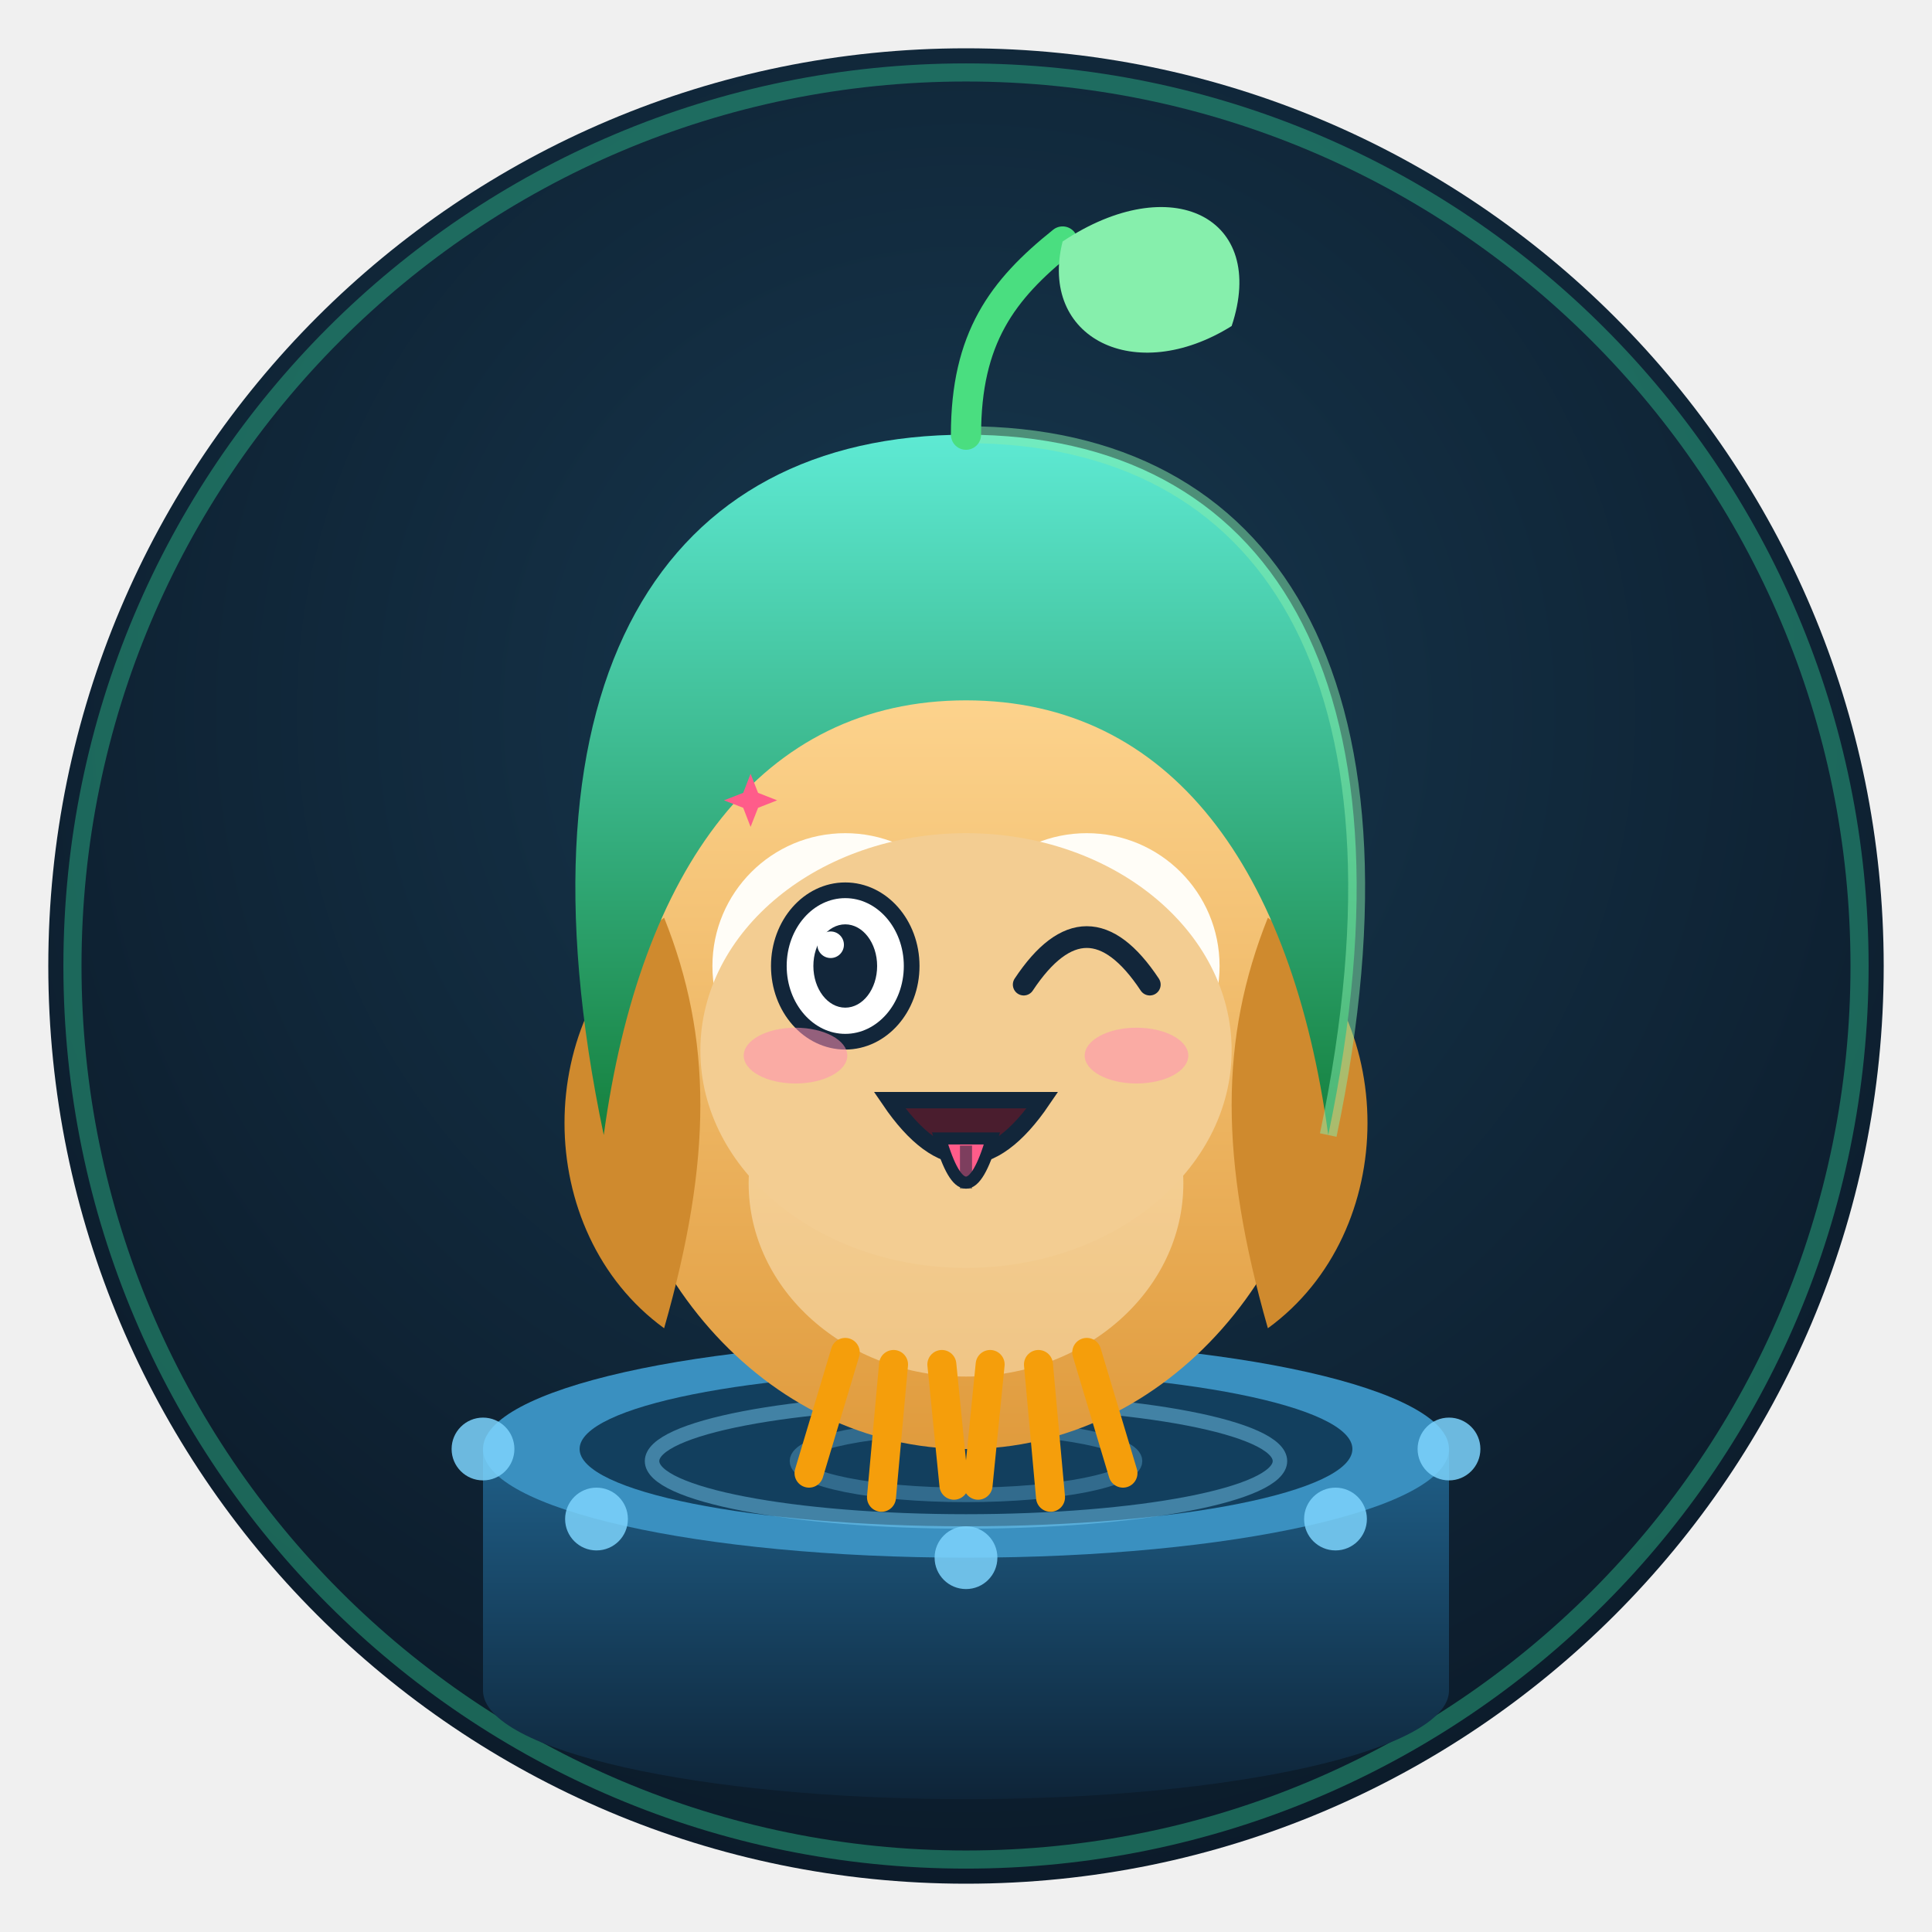
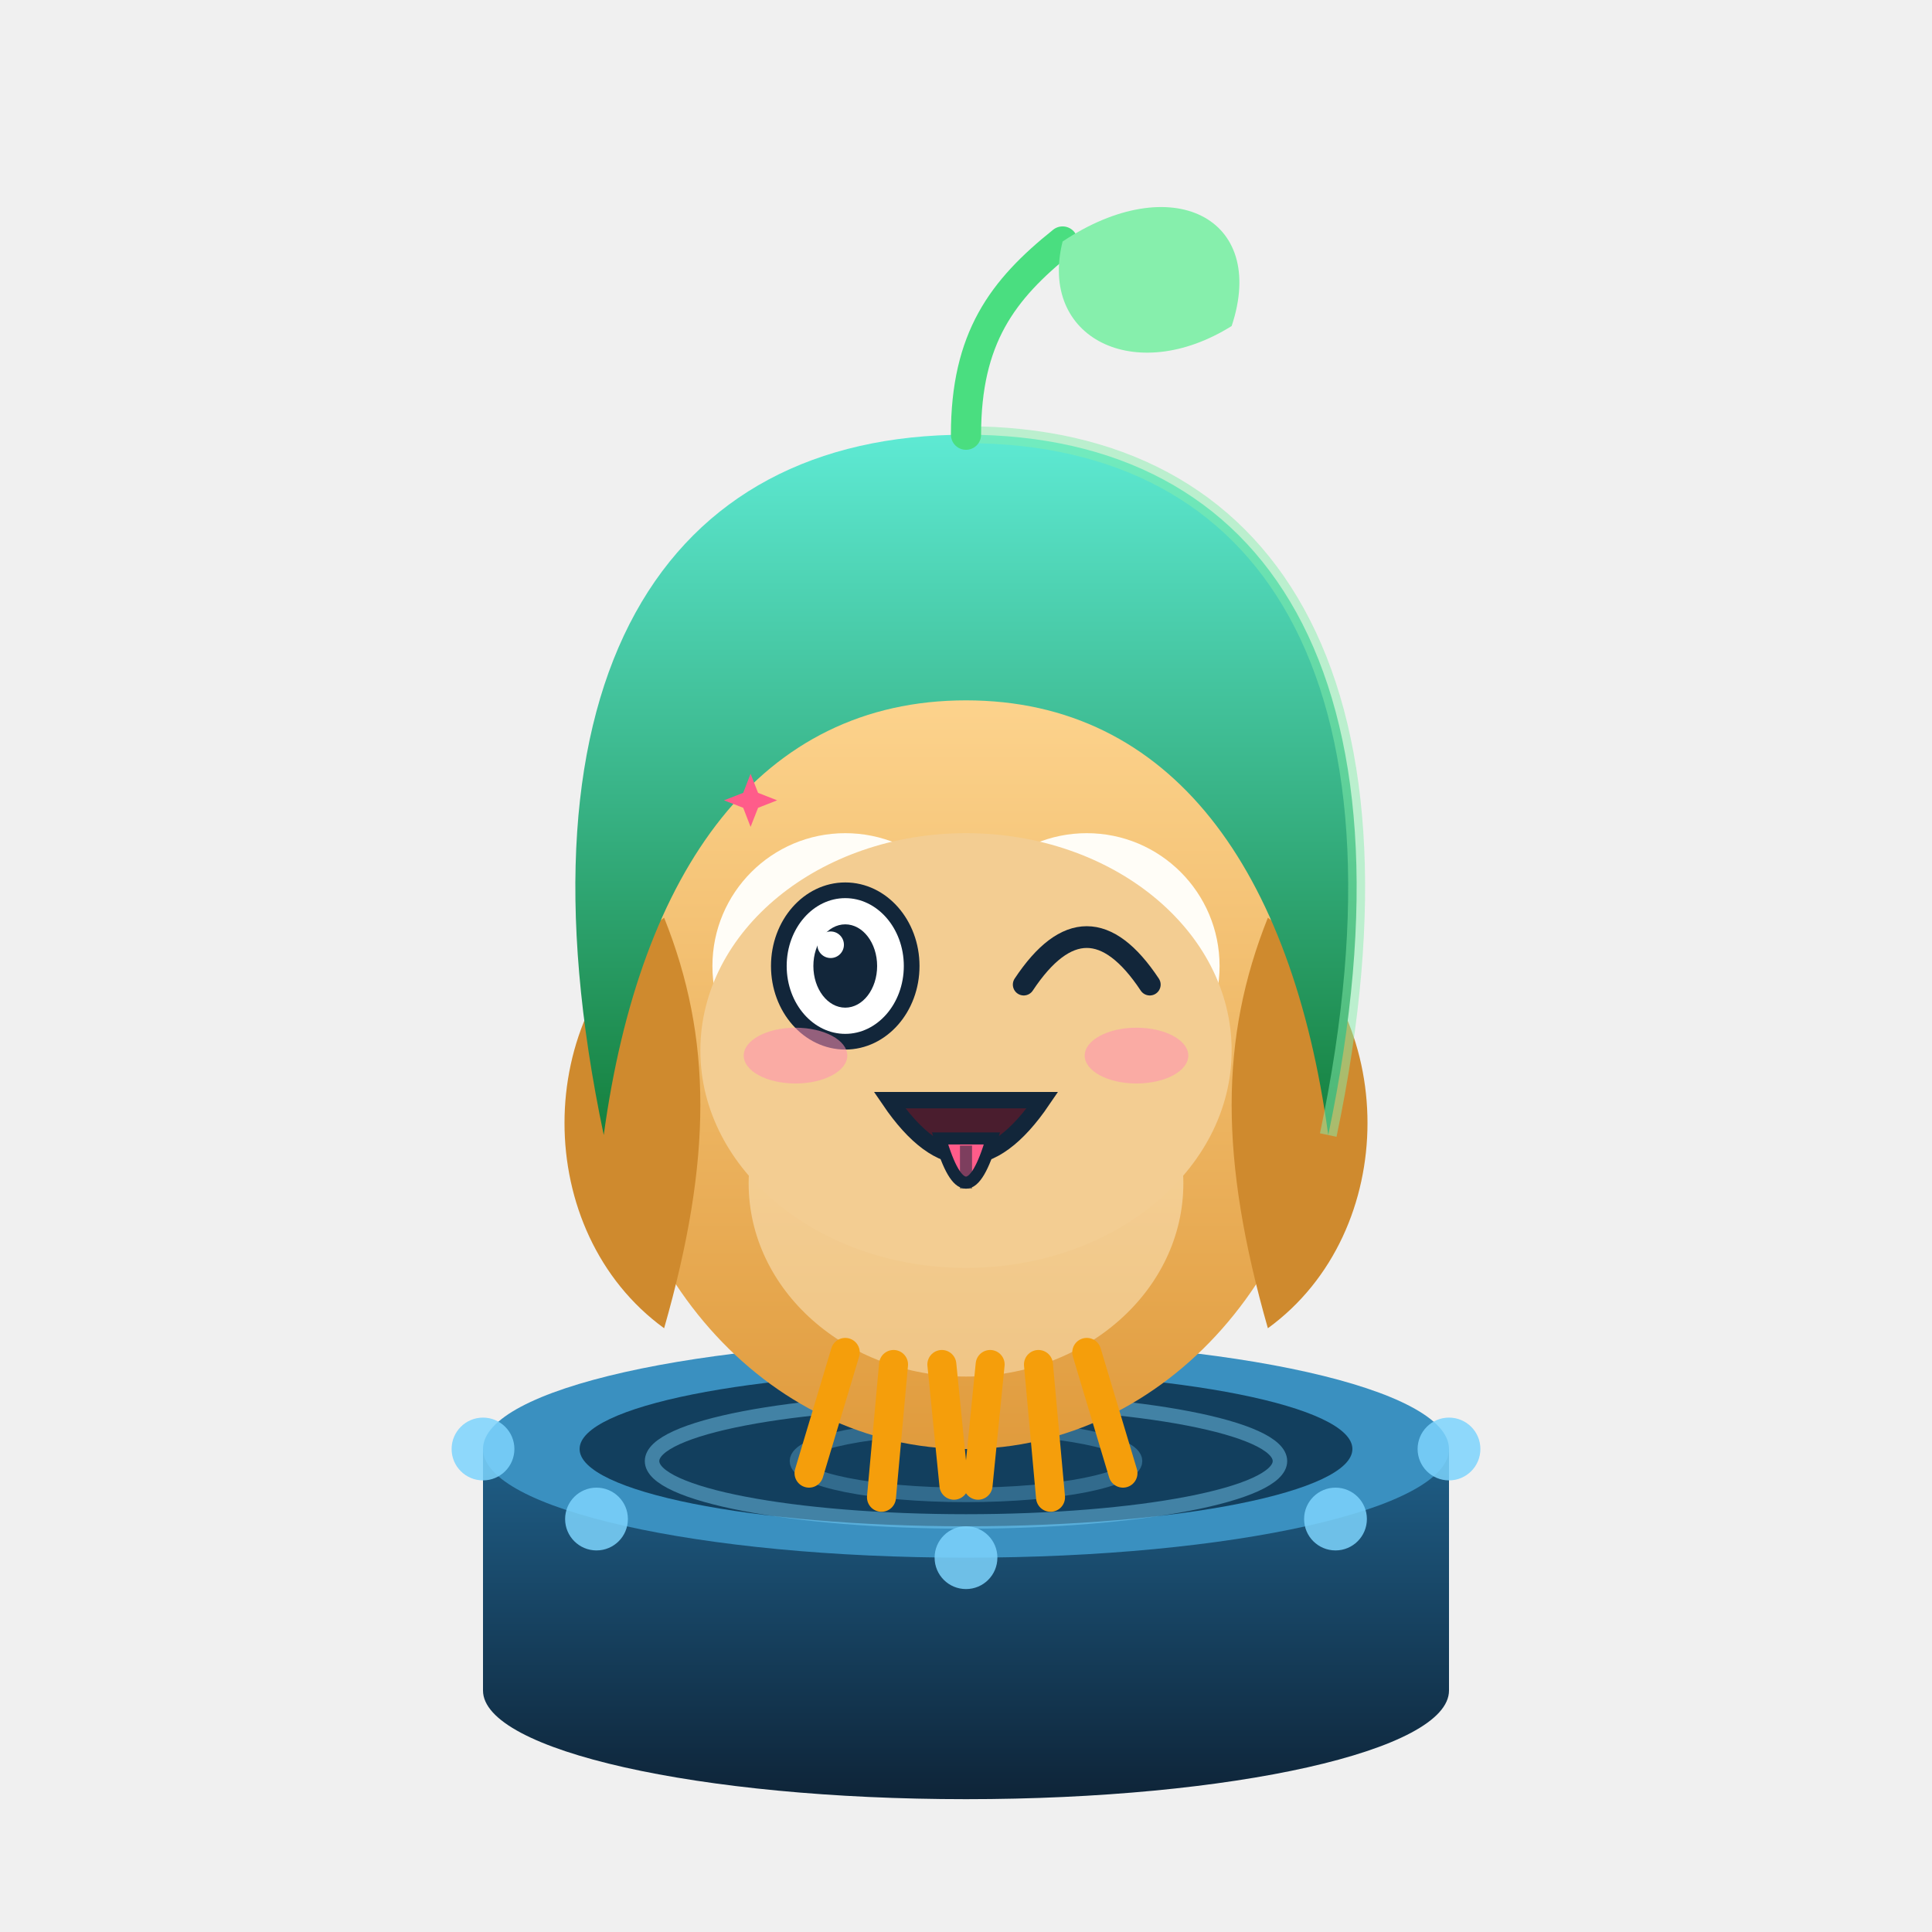
<svg xmlns="http://www.w3.org/2000/svg" viewBox="0 0 160 160" width="160" height="160" role="img" aria-label="小德 · 吐舌头 Tongue Out">
  <style>
.ex-motion { animation: ex-sway 2.0s ease-in-out infinite; transform-box: fill-box; transform-origin: 50% 50%; }
.ex-anim-tear { animation: ex-tear 1.8s ease-in infinite; transform-box: fill-box; transform-origin: center; }
.ex-anim-sweat { animation: ex-tear 1.5s ease-in infinite; transform-box: fill-box; transform-origin: center; }
.ex-anim-heart { animation: ex-heart 2.2s ease-out infinite; transform-box: fill-box; transform-origin: center; }
.ex-anim-spark { animation: ex-spark 1.9s ease-in-out infinite; transform-box: fill-box; transform-origin: center; }
.ex-anim-rain { animation: ex-rain 1.4s linear infinite; transform-box: fill-box; transform-origin: center; }
.ex-anim-confetti { animation: ex-confetti 2.4s linear infinite; transform-box: fill-box; transform-origin: center; }
.ex-anim-pulse { animation: ex-pulse 1.6s ease-in-out infinite; transform-box: fill-box; transform-origin: center; }
.ex-anim-knock { animation: ex-knock 0.55s ease-in-out infinite; transform-box: fill-box; transform-origin: center; }
.ex-anim-knockline { animation: ex-knockline 0.55s ease-out infinite; transform-box: fill-box; transform-origin: center; }
.ex-anim-palm { animation: ex-palm 0.9s ease-in-out infinite; transform-box: fill-box; transform-origin: center; }
.ex-anim-steam { animation: ex-steam 1.8s ease-out infinite; transform-box: fill-box; transform-origin: center; }
.ex-anim-shock { animation: ex-shock 0.5s ease-in-out infinite; transform-box: fill-box; transform-origin: center; }
.ex-anim-please { animation: ex-please 1.4s ease-in-out infinite; transform-box: fill-box; transform-origin: center; }
.ex-anim-drift { animation: ex-drift 4.5s ease-in-out infinite; transform-box: fill-box; transform-origin: center; }
@keyframes ex-sway { 0%,100% { transform: rotate(0deg); } 50% { transform: rotate(3deg); } }
@keyframes ex-tear { 0% { transform: translateY(0); opacity: 0; } 18% { opacity: 1; } 100% { transform: translateY(8px); opacity: 0; } }
@keyframes ex-heart { 0% { transform: translateY(0) scale(.65); opacity: 0; } 20% { opacity: 1; } 100% { transform: translateY(-10px) scale(1.15); opacity: 0; } }
@keyframes ex-spark { 0%,100% { transform: scale(.6) rotate(0deg); opacity: .3; } 50% { transform: scale(1.15) rotate(25deg); opacity: 1; } }
@keyframes ex-rain { 0% { transform: translateY(0); opacity: 0; } 20% { opacity: 1; } 100% { transform: translateY(8px); opacity: 0; } }
@keyframes ex-confetti { 0% { transform: translateY(-4px) rotate(0deg); opacity: 1; } 100% { transform: translateY(14px) rotate(200deg); opacity: 0; } }
@keyframes ex-pulse { 0%,100% { transform: scale(1); opacity: .35; } 50% { transform: scale(1.18); opacity: .7; } }
@keyframes ex-knock { 0%,100% { transform: translateX(3px); } 35% { transform: translateX(0); } }
@keyframes ex-knockline { 0%,100% { transform: scaleX(.6); opacity: .35; } 35% { transform: scaleX(1); opacity: 1; } }
@keyframes ex-palm { 0%,100% { transform: translateY(0) rotate(0deg); } 50% { transform: translateY(-1px) rotate(-4deg); } }
@keyframes ex-steam { 0% { transform: translateY(0); opacity: .7; } 100% { transform: translateY(-7px); opacity: 0; } }
@keyframes ex-shock { 0%,100% { transform: scaleX(.7); opacity: .4; } 50% { transform: scaleX(1.25); opacity: 1; } }
@keyframes ex-please { 0%,100% { transform: translateY(0); } 50% { transform: translateY(-1.5px); } }
@keyframes ex-drift { 0%,100% { transform: translateY(0); } 50% { transform: translateY(-1.5px); } }
@media (prefers-reduced-motion: reduce) {
  .ex-motion, [class*="ex-anim-"] { animation: none !important; }
}
</style>
  <g class="ex-motion ex-tongue">
    <g class="ex-base">
      <defs>
-         <radialGradient id="drBadge" cx="50%" cy="36%" r="74%">
-           <stop offset="0" stop-color="#17384f" />
-           <stop offset="1" stop-color="#0a1725" />
-         </radialGradient>
        <linearGradient id="drOwl" x1="0" y1="0" x2="0" y2="1">
          <stop offset="0" stop-color="#ffd894" />
          <stop offset="1" stop-color="#e09b3d" />
        </linearGradient>
        <linearGradient id="drHood" x1="0" y1="0" x2="0" y2="1">
          <stop offset="0" stop-color="#5eead4" />
          <stop offset="1" stop-color="#15803d" />
        </linearGradient>
        <linearGradient id="drPool" x1="0" y1="0" x2="0" y2="1">
          <stop offset="0" stop-color="#1f5f88" />
          <stop offset="1" stop-color="#0e2438" />
        </linearGradient>
      </defs>
-       <circle cx="80" cy="80" r="76" fill="url(#drBadge)" />
-       <circle cx="80" cy="80" r="74" fill="none" stroke="#34d399" stroke-opacity=".4" stroke-width="1.5" />
      <path d="M40 120 L40 140 A40 9 0 0 0 120 140 L120 120 Z" fill="url(#drPool)" />
      <ellipse cx="80" cy="120" rx="40" ry="9" fill="#3a90c0" />
      <ellipse cx="80" cy="120" rx="32" ry="6.4" fill="#123f5e" />
      <ellipse cx="80" cy="121" rx="26" ry="5" fill="none" stroke="#7dd3fc" stroke-opacity=".45" stroke-width="1.2" />
      <ellipse cx="80" cy="121" rx="14" ry="2.8" fill="none" stroke="#7dd3fc" stroke-opacity=".3" stroke-width="1.2" />
      <g fill="#7dd3fc" fill-opacity=".85">
        <circle cx="120" cy="120" r="2.6" />
        <circle cx="110.6" cy="125.8" r="2.6" />
        <circle cx="80" cy="129" r="2.6" />
        <circle cx="49.4" cy="125.8" r="2.6" />
        <circle cx="40" cy="120" r="2.6" />
      </g>
      <ellipse cx="80" cy="86" rx="30" ry="34" fill="url(#drOwl)" />
      <ellipse cx="80" cy="98" rx="18" ry="16" fill="#fff3d6" fill-opacity=".45" />
      <path d="M55 76 C 44 84 44 102 55 110 C 59 96 59 86 55 76 Z" fill="#cf8a2e" />
      <path d="M105 76 C 116 84 116 102 105 110 C 101 96 101 86 105 76 Z" fill="#cf8a2e" />
      <g stroke="#f59e0b" stroke-width="2.4" stroke-linecap="round" fill="none">
        <path d="M70 112 L67 122" />
        <path d="M74 113 L73 124" />
        <path d="M78 113 L79 123" />
        <path d="M82 113 L81 123" />
        <path d="M86 113 L87 124" />
        <path d="M90 112 L93 122" />
      </g>
      <circle cx="70" cy="80" r="11" fill="#fffdf7" />
      <circle cx="90" cy="80" r="11" fill="#fffdf7" />
      <circle cx="70" cy="80" r="5.5" fill="#12263a" />
      <circle cx="90" cy="80" r="5.5" fill="#12263a" />
      <circle cx="72" cy="77.5" r="2" fill="#ffffff" />
      <circle cx="92" cy="77.5" r="2" fill="#ffffff" />
      <path d="M80 84 L75 94 L85 94 Z" fill="#f59e0b" />
      <path d="M80 36 C 105 36 118 56 110 94 C 107 72 97 58 80 58 C 63 58 53 72 50 94 C 42 56 55 36 80 36 Z" fill="url(#drHood)" />
      <path d="M80 36 C 105 36 118 56 110 94" fill="none" stroke="#86efac" stroke-opacity=".5" stroke-width="1.4" />
      <path d="M80 36 C 80 28 83 24 88 20" stroke="#4ade80" stroke-width="2.5" fill="none" stroke-linecap="round" />
      <path d="M88 20 C 97 14 105 18 102 27 C 94 32 86 28 88 20 Z" fill="#86efac" />
    </g>
    <g class="ex-face">
      <ellipse cx="80" cy="87" rx="22" ry="18" fill="#F3CD92" />
      <ellipse cx="70" cy="80" rx="5.5" ry="6.27" fill="#FFFFFF" stroke="#12263A" stroke-width="1.3" />
      <ellipse cx="70" cy="80" rx="2.64" ry="3.45" fill="#12263A" />
      <circle cx="68.79" cy="78.24" r="1.1" fill="#FFFFFF" />
      <path d="M 84.78,81.54 Q 90,73.67 95.22,81.54" fill="none" stroke="#12263A" stroke-width="1.8" stroke-linecap="round" />
      <path d="M 73.67,91.11 Q 80,100.42 86.33,91.11 Z" fill="#4A1D2E" stroke="#12263A" stroke-width="1.36" />
      <path d="M 77.85,94.28 Q 80,101.6 82.15,94.28 Z" fill="#FF5C8A" stroke="#12263A" stroke-width="1" />
      <path d="M 80,94.87 L 80,98.44" stroke="#12263A" stroke-width="1" opacity=".55" />
      <ellipse cx="65.88" cy="87.42" rx="4.29" ry="2.31" fill="#FF8FB3" opacity="0.55" />
      <ellipse cx="94.12" cy="87.42" rx="4.29" ry="2.31" fill="#FF8FB3" opacity="0.55" />
      <path class="ex-anim-spark" style="animation-delay:0.2s" d="M 62.16,64.08 L 62.78,65.66 L 64.36,66.28 L 62.78,66.9 L 62.16,68.48 L 61.55,66.9 L 59.96,66.28 L 61.55,65.66 Z" fill="#FF5C8A" />
    </g>
  </g>
</svg>
